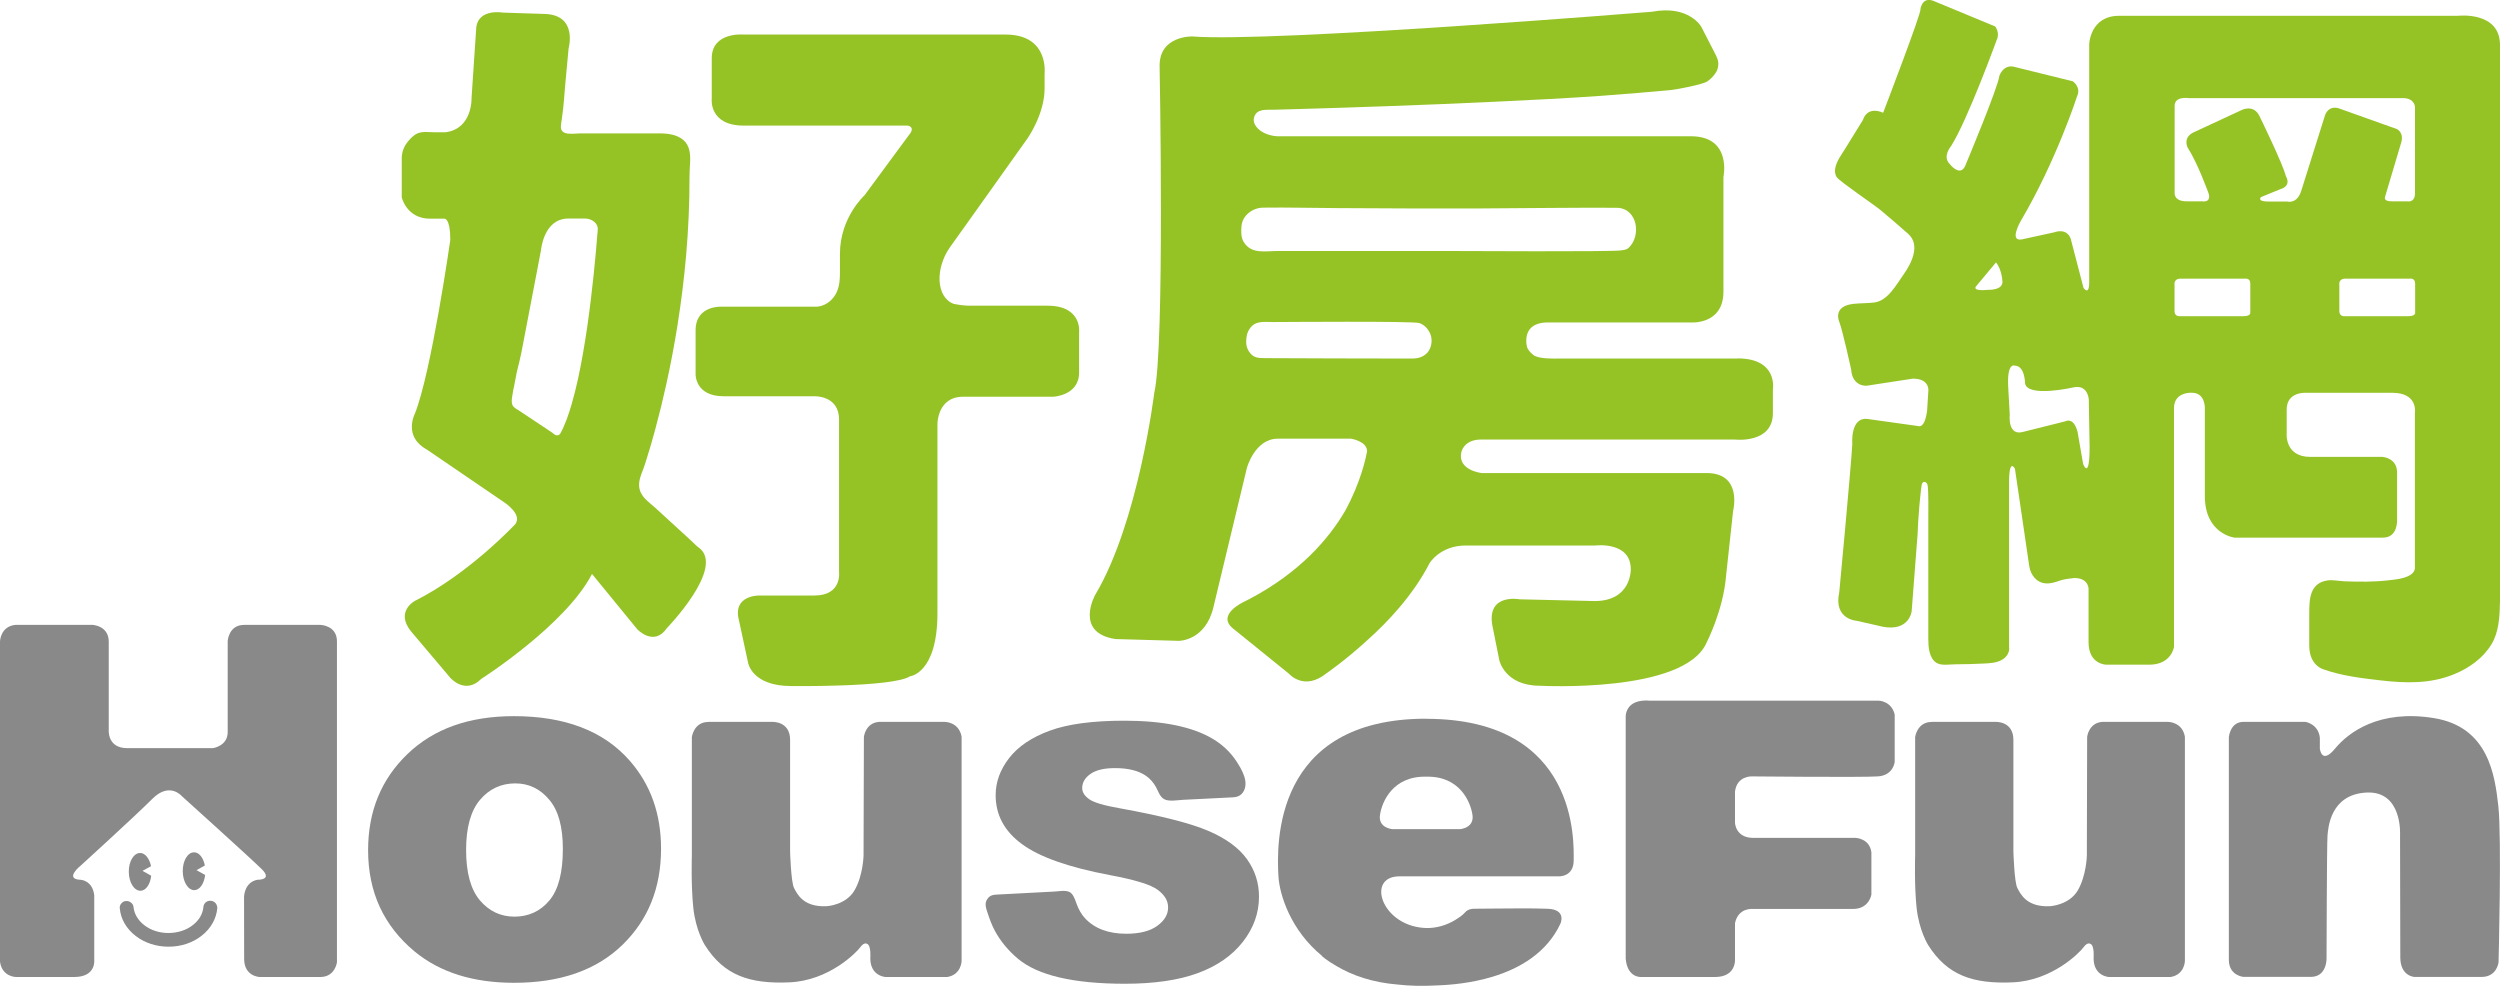
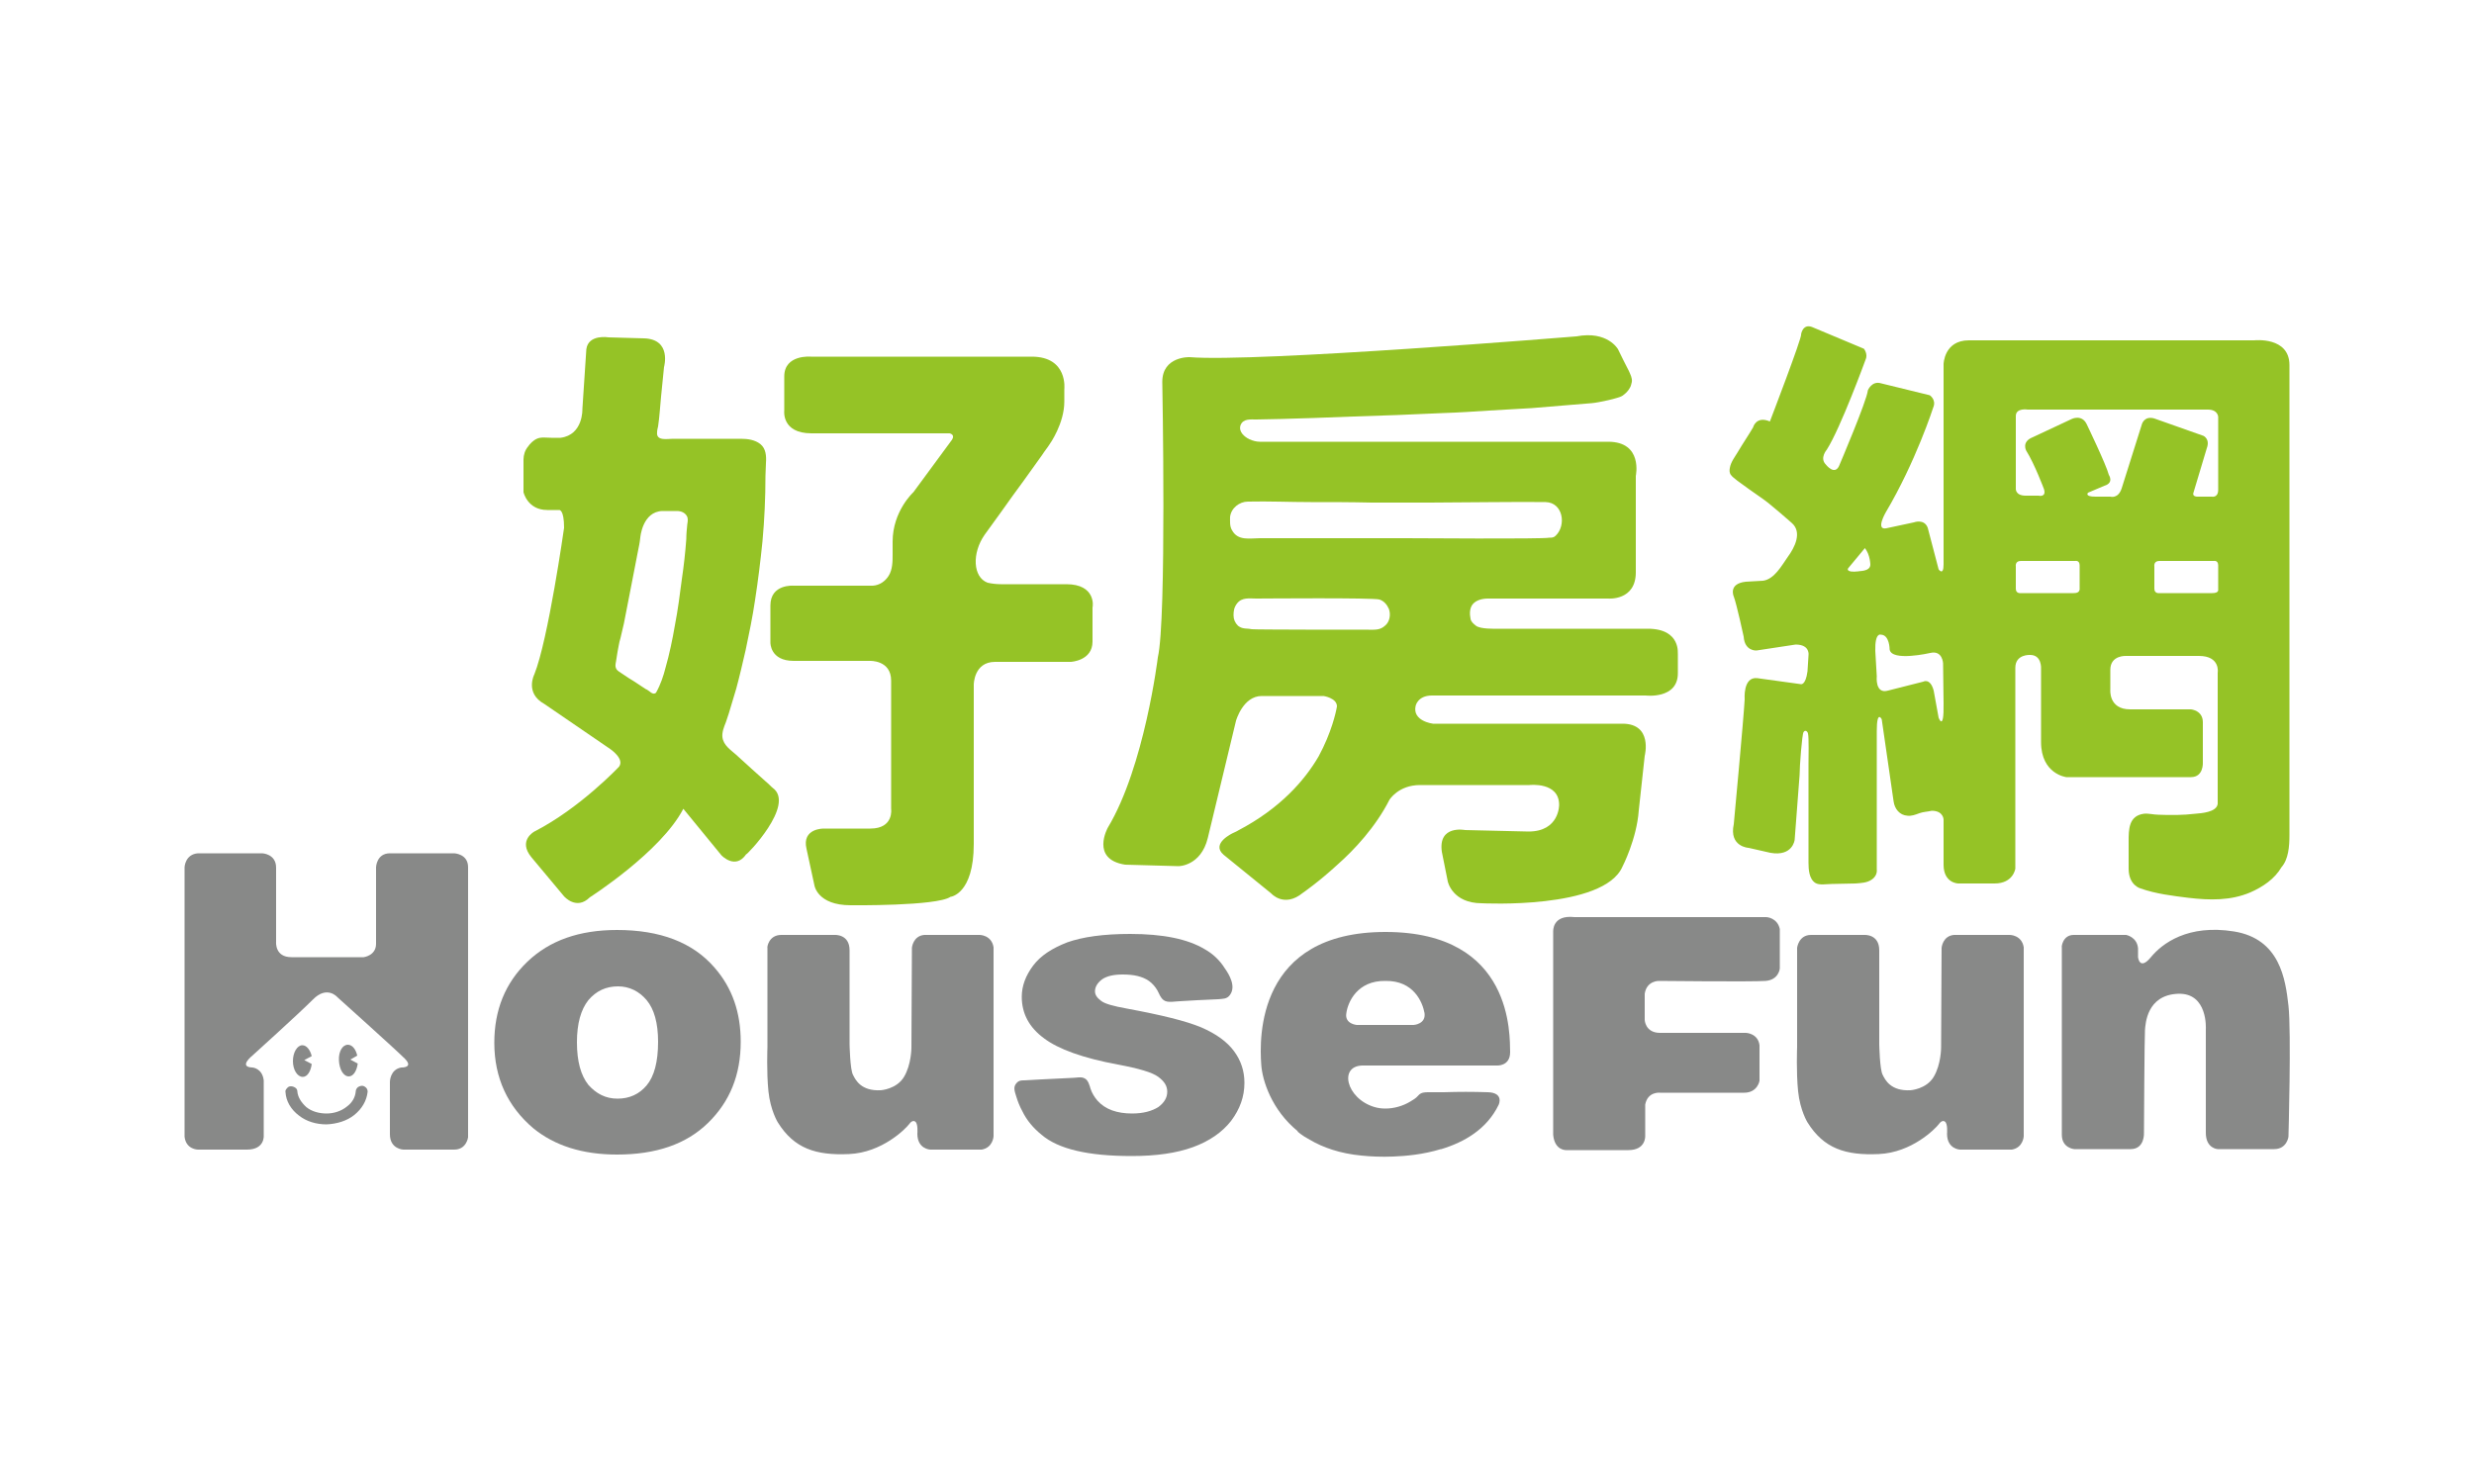
- <svg xmlns="http://www.w3.org/2000/svg" id="_圖層_1" data-name="圖層_1" viewBox="0 0 500 197.17">
-   <defs>
-     <style>
-       .cls-1 {
-         fill: #95c326;
-       }
- 
-       .cls-2 {
-         fill: #888988;
-       }
-     </style>
-   </defs>
+ <svg xmlns="http://www.w3.org/2000/svg" version="1.1" id="_圖層_1" x="0px" y="0px" viewBox="0 0 500 300" style="enable-background:new 0 0 500 300;" xml:space="preserve">
+   <style type="text/css">
+ 	.st0{fill:#95C326;}
+ 	.st1{fill:#888988;}
+ </style>
  <g>
    <g>
-       <path class="cls-1" d="M139.74,109.52c-.51-.38-.97-.89-1.44-1.32-1.12-1.02-2.23-2.04-3.35-3.07-1.29-1.18-2.57-2.35-3.85-3.53-1.33-1.21-3.05-2.25-3.26-4.22-.12-1.23.33-2.36.78-3.48.27-.67.47-1.38.69-2.07.62-1.95,1.19-3.91,1.72-5.89.82-3.02,1.57-6.07,2.24-9.13.86-3.92,1.61-7.86,2.24-11.82.73-4.62,1.31-9.28,1.72-13.95.44-5.15.68-10.33.67-15.51,0-1,.06-2.01.12-3.01.09-1.6-.04-3.41-1.35-4.52-1.28-1.09-3.11-1.32-4.73-1.32h-15.97c-1.29,0-3.96.59-3.79-1.5.04-.48.11-.97.19-1.44.36-2.33.49-4.72.7-7.06.22-2.34.43-4.68.65-7.02,0,0,1.89-6.63-4.73-6.87l-8.41-.27s-4.78-.86-5.32,2.87l-.95,14.2s.24,6.16-5.2,6.86h-2.19c-1.08,0-2.42-.21-3.43.23-.82.36-1.62,1.21-2.14,1.93-.65.88-1,1.95-1,3.05v7.81s.95,4.27,5.68,4.27h2.84s1.19-.24,1.19,4.25c0,0-3.79,26.51-7.1,34.79,0,0-2.36,4.5,2.36,7.1l15.63,10.66s3.55,2.36,2.13,4.26c0,0-9.23,9.93-20.11,15.38,0,0-4.02,2.13-.71,6.16l7.81,9.23s2.95,3.43,6.15.23c0,0,16.91-10.77,22.18-21.01l9.06,11.07s3.32,3.55,5.92-.24c0,0,11.78-12.14,6.39-16.09ZM111.98,86.8s-.5.76-1.51-.25c-.31-.21-.62-.42-.93-.62-1.32-.88-2.64-1.75-3.95-2.63-.6-.4-1.21-.8-1.81-1.2-.5-.33-1.08-.55-1.31-1.15-.19-.5-.12-1.09-.04-1.6.1-.75.25-1.49.41-2.22.23-1.1.39-2.21.66-3.3.29-1.16.59-2.32.81-3.49.58-3.03,1.16-6.05,1.74-9.07.51-2.63,1.01-5.25,1.51-7.88.21-1.12.43-2.24.64-3.36,0,0,.5-6.19,5.31-6.32,1.14,0,2.29,0,3.43,0,.91,0,1.87.38,2.36,1.18.39.63.23,1.26.17,1.95-.09,1.17-.19,2.33-.29,3.5-.29,3.16-.61,6.32-1,9.48-.44,3.65-.95,7.28-1.59,10.9-.6,3.39-1.29,6.78-2.25,10.08-.6,2.06-1.29,4.15-2.35,6.03Z" />
-       <path class="cls-1" d="M209.47,61.14h-15.51c-1.09,0-2.16-.16-3.23-.37-3.5-1.31-3.76-7.07-.71-11.36,3.05-4.29,2.65-3.71,3.97-5.56,1.71-2.41,3.42-4.81,5.14-7.22,1.49-2.08,2.97-4.16,4.45-6.25.63-.89,1.26-1.77,1.9-2.67,0,0,3.44-4.84,3.44-10.03v-2.97s.93-7.8-7.79-7.8h-52.47s-6.31-.56-6.31,4.74v8.08s-.65,5.39,6.41,5.39h32.78s1.38.18.55,1.48l-9.18,12.45s-4.92,4.45-4.92,11.7v2.98c0,1.77.03,3.66-.92,5.22-.81,1.33-2.15,2.28-3.72,2.39h-18.75s-5.48-.47-5.48,4.73v8.82s-.09,4.36,5.58,4.36h18.1s5.01-.26,5.01,4.66v30.45s.66,4.74-4.92,4.74h-11.05s-5.29-.1-4.08,4.82l1.86,8.64s.74,4.65,8.63,4.65c0,0,20.43.27,23.77-1.96,0,0,5.47-.55,5.47-12.63v-37.88s.01-5.39,5.11-5.39h18.01s5.21-.19,5.21-4.84v-8.08s.65-5.29-6.32-5.29Z" />
-       <path class="cls-1" d="M347.5,71.71h-35.86c-.47,0-3.92.14-4.95-.7-.54-.44-1.12-.98-1.29-1.66-.27-1.13-.2-2.51.52-3.46.84-1.11,2.33-1.4,3.64-1.4h28.6s6.53.53,6.53-6.18v-22.94s1.76-8.12-6.53-8.12h-82.77c-.84-.05-1.7-.27-2.47-.62-1.19-.54-2.56-1.81-2.07-3.26.56-1.66,2.34-1.38,3.74-1.42,1.93-.05,3.86-.11,5.79-.16,2.62-.08,5.24-.16,7.86-.24,3.14-.1,6.27-.21,9.4-.32,3.47-.12,6.94-.26,10.41-.4,3.63-.15,7.26-.3,10.89-.48,3.62-.17,7.23-.35,10.84-.54,3.43-.19,6.85-.39,10.27-.63,3.05-.2,12.51-1,14.18-1.18,1.55-.17,6.43-1.15,7.23-1.72.78-.55,1.26-1.06,1.77-1.86.26-.4.38-.93.42-1.39.09-.95-.33-1.73-.75-2.53-.37-.73-2.13-4.15-2.64-5.14,0,0-2.46-4.42-9.88-3.01,0,0-76.05,6.18-91.94,4.94,0,0-6.52-.18-6.52,5.82,0,0,1.06,56.47-1.07,65.47,0,0-3.17,25.93-11.82,40.41,0,0-4.23,7.58,4.06,8.82l12.7.36s5.3,0,6.89-6.71l6.7-27.88s1.59-5.84,6.17-5.84h14.65s3.16.46,3.22,2.48c-.24,1.36-1.27,6.25-4.38,11.93-3.32,5.69-9.1,12.34-19.1,17.63-.17.08-1.13.58-1.21.61,0,0-5.43,2.51-2.22,5.23l11.29,9.13s3.01,3.54,7.52-.11c0,0,3.76-2.57,8.2-6.65,3.97-3.55,9.06-8.88,12.4-15.37,0,0,2.12-3.52,7.23-3.52h25.95s7.06-.88,7.06,4.76c0,0,.17,6.35-7.24,6.35l-15-.35s-6.52-1.24-5.47,5.12l1.41,7.05s1.06,5.12,8.12,5.12c0,0,28.94,1.58,33.35-8.65,0,0,3.36-6.53,3.89-13.41l1.4-12.89s1.95-7.59-5.29-7.59h-44.99s-4.94-.53-4.06-4.24c0,0,.52-2.46,3.89-2.46h50.82s7.59.89,7.59-5.29v-4.76s1.06-6.18-7.06-6.18ZM250.62,71.17c-.12-.08-.23-.17-.34-.28-.67-.66-1.04-1.53-1.04-2.46,0-1.07.14-1.9.77-2.79,1.12-1.57,2.96-1.23,4.62-1.23,1.46,0,28.03-.22,29.24.2,1.04.37,1.8,1.21,2.21,2.22.51,1.28.2,3.09-.9,3.99-1.21,1-2.4.89-3.89.89-3.03,0-26.97-.05-27.72-.08-1.02-.04-2.1.11-2.97-.47ZM289.79,50.2s-31.77,0-34.32,0c-2.44,0-5.24.69-6.75-1.84-.54-.9-.52-2.15-.42-3.17.2-2.15,2.26-3.63,4.28-3.66,4.96-.07,9.92.07,14.88.09,4.83.02,9.66.04,14.5.07,2.26,0,11.53,0,13.9,0,4.93-.02,23.3-.21,27.54-.13,4.08.08,4.94,5.58,2.32,8.01-.45.42-.98.42-1.54.51-1.72.3-31.98.12-34.39.12Z" />
+       <g>
+         <path class="st0" d="M156.2,159.3c-0.4-0.3-0.8-0.8-1.2-1.1c-1-0.9-1.9-1.7-2.9-2.6c-1.1-1-2.2-2-3.3-3c-1.1-1-2.6-1.9-2.8-3.6     c-0.1-1,0.3-2,0.7-3c0.2-0.6,0.4-1.2,0.6-1.8c0.5-1.7,1-3.3,1.5-5c0.7-2.6,1.3-5.2,1.9-7.8c0.7-3.3,1.4-6.7,1.9-10.1     c0.6-3.9,1.1-7.9,1.5-11.9c0.4-4.4,0.6-8.8,0.6-13.2c0-0.9,0.1-1.7,0.1-2.6c0.1-1.4,0-2.9-1.1-3.8c-1.1-0.9-2.6-1.1-4-1.1H136     c-1.1,0-3.4,0.5-3.2-1.3c0-0.4,0.1-0.8,0.2-1.2c0.3-2,0.4-4,0.6-6c0.2-2,0.4-4,0.6-6c0,0,1.6-5.6-4-5.8l-7.2-0.2     c0,0-4.1-0.7-4.5,2.4l-0.8,12.1c0,0,0.2,5.2-4.4,5.8h-1.9c-0.9,0-2.1-0.2-2.9,0.2c-0.7,0.3-1.4,1-1.8,1.6     c-0.6,0.7-0.9,1.7-0.9,2.6v6.6c0,0,0.8,3.6,4.8,3.6h2.4c0,0,1-0.2,1,3.6c0,0-3.2,22.6-6,29.6c0,0-2,3.8,2,6l13.3,9.1     c0,0,3,2,1.8,3.6c0,0-7.9,8.4-17.1,13.1c0,0-3.4,1.8-0.6,5.2l6.6,7.9c0,0,2.5,2.9,5.2,0.2c0,0,14.4-9.2,18.9-17.9l7.7,9.4     c0,0,2.8,3,5-0.2C150.8,173,160.8,162.7,156.2,159.3L156.2,159.3z M132.6,140c0,0-0.4,0.6-1.3-0.2c-0.3-0.2-0.5-0.4-0.8-0.5     c-1.1-0.7-2.2-1.5-3.4-2.2c-0.5-0.3-1-0.7-1.5-1c-0.4-0.3-0.9-0.5-1.1-1c-0.2-0.4-0.1-0.9,0-1.4c0.1-0.6,0.2-1.3,0.3-1.9     c0.2-0.9,0.3-1.9,0.6-2.8c0.2-1,0.5-2,0.7-3c0.5-2.6,1-5.1,1.5-7.7c0.4-2.2,0.9-4.5,1.3-6.7c0.2-1,0.4-1.9,0.5-2.9     c0,0,0.4-5.3,4.5-5.4c1,0,1.9,0,2.9,0c0.8,0,1.6,0.3,2,1c0.3,0.5,0.2,1.1,0.1,1.7c-0.1,1-0.2,2-0.2,3c-0.2,2.7-0.5,5.4-0.9,8.1     c-0.4,3.1-0.8,6.2-1.4,9.3c-0.5,2.9-1.1,5.8-1.9,8.6C134.1,136.6,133.5,138.4,132.6,140L132.6,140z" />
+         <path class="st0" d="M215.5,118.1h-13.2c-0.9,0-1.8-0.1-2.7-0.3c-3-1.1-3.2-6-0.6-9.7c2.6-3.6,2.3-3.2,3.4-4.7     c1.5-2.1,2.9-4.1,4.4-6.1c1.3-1.8,2.5-3.5,3.8-5.3c0.5-0.8,1.1-1.5,1.6-2.3c0,0,2.9-4.1,2.9-8.5v-2.5c0,0,0.8-6.6-6.6-6.6h-44.6     c0,0-5.4-0.5-5.4,4v6.9c0,0-0.6,4.6,5.5,4.6h27.9c0,0,1.2,0.2,0.5,1.3l-7.8,10.6c0,0-4.2,3.8-4.2,10v2.5c0,1.5,0,3.1-0.8,4.4     c-0.7,1.1-1.8,1.9-3.2,2h-16c0,0-4.7-0.4-4.7,4v7.5c0,0-0.1,3.7,4.7,3.7h15.4c0,0,4.3-0.2,4.3,4v25.9c0,0,0.6,4-4.2,4h-9.4     c0,0-4.5-0.1-3.5,4.1l1.6,7.4c0,0,0.6,4,7.3,4c0,0,17.4,0.2,20.2-1.7c0,0,4.7-0.5,4.7-10.7v-32.2c0,0,0-4.6,4.3-4.6h15.3     c0,0,4.4-0.2,4.4-4.1v-6.9C220.9,122.6,221.5,118.1,215.5,118.1L215.5,118.1z" />
+         <path class="st0" d="M333,127.1h-30.5c-0.4,0-3.3,0.1-4.2-0.6c-0.5-0.4-1-0.8-1.1-1.4c-0.2-1-0.2-2.1,0.4-2.9     c0.7-0.9,2-1.2,3.1-1.2H325c0,0,5.6,0.5,5.6-5.3V96.2c0,0,1.5-6.9-5.6-6.9h-70.4c-0.7,0-1.4-0.2-2.1-0.5c-1-0.5-2.2-1.5-1.8-2.8     c0.5-1.4,2-1.2,3.2-1.2c1.6,0,3.3-0.1,4.9-0.1c2.2-0.1,4.5-0.1,6.7-0.2c2.7-0.1,5.3-0.2,8-0.3c3-0.1,5.9-0.2,8.9-0.3     c3.1-0.1,6.2-0.3,9.3-0.4c3.1-0.1,6.2-0.3,9.2-0.5c2.9-0.2,5.8-0.3,8.7-0.5c2.6-0.2,10.6-0.9,12.1-1c1.3-0.1,5.5-1,6.2-1.5     c0.7-0.5,1.1-0.9,1.5-1.6c0.2-0.3,0.3-0.8,0.4-1.2c0.1-0.8-0.3-1.5-0.6-2.2c-0.3-0.6-1.8-3.5-2.2-4.4c0,0-2.1-3.8-8.4-2.6     c0,0-64.7,5.3-78.2,4.2c0,0-5.5-0.2-5.5,5c0,0,0.9,48-0.9,55.7c0,0-2.7,22.1-10.1,34.4c0,0-3.6,6.4,3.5,7.5l10.8,0.3     c0,0,4.5,0,5.9-5.7l5.7-23.7c0,0,1.4-5,5.2-5h12.5c0,0,2.7,0.4,2.7,2.1c-0.2,1.2-1.1,5.3-3.7,10.1c-2.8,4.8-7.7,10.5-16.3,15     c-0.1,0.1-1,0.5-1,0.5c0,0-4.6,2.1-1.9,4.4l9.6,7.8c0,0,2.6,3,6.4-0.1c0,0,3.2-2.2,7-5.7c3.4-3,7.7-7.6,10.5-13.1     c0,0,1.8-3,6.2-3h22.1c0,0,6-0.7,6,4c0,0,0.1,5.4-6.2,5.4l-12.8-0.3c0,0-5.5-1.1-4.7,4.4l1.2,6c0,0,0.9,4.4,6.9,4.4     c0,0,24.6,1.3,28.4-7.4c0,0,2.9-5.6,3.3-11.4l1.2-11c0,0,1.7-6.5-4.5-6.5h-38.3c0,0-4.2-0.5-3.5-3.6c0,0,0.4-2.1,3.3-2.1h43.2     c0,0,6.5,0.8,6.5-4.5v-4C339,132.4,339.9,127.1,333,127.1L333,127.1z M250.5,126.7c-0.1-0.1-0.2-0.1-0.3-0.2     c-0.6-0.6-0.9-1.3-0.9-2.1c0-0.9,0.1-1.6,0.7-2.4c1-1.3,2.5-1,3.9-1c1.2,0,23.8-0.2,24.9,0.2c0.9,0.3,1.5,1,1.9,1.9     c0.4,1.1,0.2,2.6-0.8,3.4c-1,0.9-2,0.8-3.3,0.8c-2.6,0-22.9,0-23.6-0.1C252.2,127,251.3,127.2,250.5,126.7L250.5,126.7z      M283.9,108.8c0,0-27,0-29.2,0c-2.1,0-4.5,0.6-5.7-1.6c-0.5-0.8-0.4-1.8-0.4-2.7c0.2-1.8,1.9-3.1,3.6-3.1     c4.2-0.1,8.4,0.1,12.7,0.1c4.1,0,8.2,0,12.3,0.1c1.9,0,9.8,0,11.8,0c4.2,0,19.8-0.2,23.4-0.1c3.5,0.1,4.2,4.7,2,6.8     c-0.4,0.4-0.8,0.4-1.3,0.4C311.6,109,285.9,108.8,283.9,108.8L283.9,108.8z" />
+       </g>
+       <path class="st0" d="M462.7,168.8c0-0.4,0-0.8,0-1.2V73.8c0-5.8-7.1-5-7.1-5h-57.7c-5,0-5.1,4.8-5.1,4.8v40.5c0,2.4-1,1-1,1    l-2.2-8.4c-0.7-1.9-2.8-1.1-2.8-1.1l-5.6,1.2c-2.2,0.4-0.1-3.2-0.1-3.2c6.1-10.3,9.6-21.2,9.6-21.2c0.7-1.6-0.7-2.5-0.7-2.5    l-9.8-2.4c-1.9-0.6-2.7,1.4-2.7,1.4c-0.2,2.1-5.7,15-5.7,15c-0.9,2.5-2.8,0-2.8,0c-1.3-1.3,0.2-3,0.2-3c2.8-4.4,7.8-18.1,7.8-18.1    c0.6-1.2-0.3-2.3-0.3-2.3l-10.5-4.4c-1.9-0.7-2.2,1.5-2.2,1.5c0.3,0.4-6.3,17.6-6.3,17.6c-2.8-1.2-3.4,1.2-3.4,1.2    c-1,1.7-2.1,3.3-3.1,5c-0.6,1-1.4,2-1.6,3.2c-0.1,0.5-0.1,1.1,0.3,1.5c0.5,0.8,6.3,4.6,7.5,5.6c1.6,1.3,3.1,2.6,4.7,4    c2.2,1.9,0.6,5-0.8,6.9c-1.2,1.7-2.7,4.5-5,4.8c-1.2,0.1-2.4,0.1-3.5,0.2c-3.6,0.4-2.4,3-2.4,3c0.6,1.6,2,8.1,2,8.1    c0.2,3,2.6,2.8,2.6,2.8l7.9-1.2c3,0,2.6,2.2,2.6,2.2l-0.2,3.2c-0.4,3-1.4,2.6-1.4,2.6l-8.7-1.2c-3-0.4-2.6,4.3-2.6,4.3    c-0.2,3.8-2.2,25.2-2.2,25.2c-1,4.6,3,4.8,3,4.8l4.4,1c4.5,0.8,4.9-2.6,4.9-2.6l1-13.1c0-1.8,0.5-8.3,0.8-8.7    c0.3-0.5,0.8-0.2,0.9,0.3c0.2,0.8,0.1,5,0.1,6.2v19.9c0,1.3,0.1,3.3,1.4,4.1c0.8,0.5,2.3,0.2,3.3,0.2c1.6,0,3.2-0.1,4.8-0.1    c1.1-0.1,2.3-0.1,3.3-0.8c0.7-0.5,1.1-1.2,1-2.1v-27.9c0-4.4,1-2.4,1-2.4l2.4,16.6c0.2,1.5,1.2,2.8,2.8,2.9    c0.8,0.1,1.6-0.2,2.4-0.5c0.8-0.3,1.7-0.3,2.5-0.5c2.4,0,2.4,1.8,2.4,1.8v9.1c0,3.8,3,3.8,3,3.8h7.3c3.8,0,4.2-3,4.2-3v-40.6    c0-2.8,3-2.6,3-2.6c2.4,0,2.2,2.8,2.2,2.8v14.8c0,6.5,5.1,7.1,5.1,7.1h25.2c2.6,0,2.4-3,2.4-3v-8.1c0-2.4-2.4-2.6-2.4-2.6h-12.3    c-4.4,0-4-4-4-4v-4c0-3,3.2-2.8,3.2-2.8h14.7c4.4,0,3.8,3.4,3.8,3.4v26.5c-0.2,1.7-3.3,1.9-4.5,2c-2.5,0.3-5,0.3-7.5,0.2    c-0.9,0-2-0.3-2.9-0.2c-3.1,0.4-3.1,3.2-3.1,5.6v5.5c0,3.4,2.4,4,2.4,4c3.1,1.1,6.5,1.5,9.7,1.9c4.3,0.5,8.5,0.6,12.5-1.1    c2.5-1.1,4.9-2.7,6.3-5.1C462.5,173.7,462.7,171.1,462.7,168.8L462.7,168.8z M375.6,115.5c-2.7,0.3-2.1-0.6-2.1-0.6l3.4-4.1    c1.1,1.4,1.1,3.4,1.1,3.4C377.9,115.6,375.6,115.4,375.6,115.5L375.6,115.5z M391.8,145.1l-1-5.5c-0.7-2.6-2.1-1.8-2.1-1.8    l-7.1,1.8c-2.7,0.8-2.3-2.9-2.3-2.9l-0.3-5.1c-0.1-3.8,1.1-3.3,1.1-3.3c1.8,0,1.8,3,1.8,3c0.4,2.5,8.2,0.7,8.2,0.7    c2.5-0.6,2.6,2.1,2.6,2.1l0.1,8.1C392.9,148,391.8,145.1,391.8,145.1L391.8,145.1z M419.1,119.9h-10.8c0,0-0.9,0.1-0.9-0.9v-4.5    c0,0-0.2-1.1,1-1.1h11c0,0,0.9-0.2,0.9,0.9v4.9C420.2,119.3,420.3,119.9,419.1,119.9L419.1,119.9z M432.9,85.7l-4.1,13    c-0.7,2.2-2.3,1.7-2.3,1.7h-3c-2.3,0-1.5-0.8-1.5-0.8l3.3-1.4c2-0.6,0.9-2.2,0.9-2.2c-0.5-2-4.5-10.3-4.5-10.3c-1-2-3-1-3-1    l-7.9,3.7c-2.3,0.9-1.3,2.7-1.3,2.7c1.7,2.7,3.6,7.8,3.6,7.8c0.5,1.7-1.1,1.3-1.1,1.3h-2.6c-2.2,0-2-1.5-2-1.5V84.1    c0-1.7,2.4-1.3,2.4-1.3h36.4c2.1,0,2.1,1.5,2.1,1.5V99c0,1.7-1.3,1.4-1.3,1.4h-2.6c-1.5,0.1-1.1-0.8-1.1-0.8l2.7-9    c0.7-1.9-0.7-2.5-0.7-2.5l-9.9-3.5C433.4,84,432.9,85.7,432.9,85.7L432.9,85.7z M447.1,119.9h-10.8c0,0-0.9,0.1-0.9-0.9v-4.5    c0,0-0.2-1.1,1-1.1h11c0,0,0.9-0.2,0.9,0.9v4.9C448.3,119.3,448.4,119.9,447.1,119.9L447.1,119.9z" />
    </g>
-     <path class="cls-1" d="M500,120.64c0-.47,0-.94,0-1.4V9.01c0-6.84-8.4-5.85-8.4-5.85h-67.77c-5.84,0-5.99,5.7-5.99,5.7v47.57c0,2.86-1.14,1.14-1.14,1.14l-2.56-9.83c-.85-2.28-3.28-1.28-3.28-1.28l-6.54,1.43c-2.58.42-.16-3.71-.16-3.71,7.13-12.11,11.26-24.93,11.26-24.93.85-1.85-.86-2.99-.86-2.99l-11.54-2.85c-2.28-.71-3.13,1.7-3.13,1.7-.29,2.43-6.69,17.67-6.69,17.67-1,2.99-3.27,0-3.27,0-1.5-1.49.28-3.56.28-3.56,3.28-5.13,9.13-21.23,9.13-21.23.7-1.42-.3-2.7-.3-2.7l-12.39-5.13c-2.29-.86-2.57,1.71-2.57,1.71.31.46-7.45,20.68-7.45,20.68-3.32-1.43-4.03,1.42-4.03,1.42-1.21,1.95-2.41,3.91-3.62,5.86-.75,1.21-1.66,2.38-1.93,3.8-.12.63-.06,1.29.31,1.81.63.9,7.4,5.45,8.8,6.62,1.84,1.54,3.67,3.11,5.47,4.71,2.53,2.24.66,5.91-.9,8.1-1.43,2.01-3.16,5.3-5.88,5.63-1.38.17-2.78.12-4.16.27-4.27.48-2.84,3.57-2.84,3.57.71,1.9,2.37,9.49,2.37,9.49.24,3.57,3.09,3.32,3.09,3.32l9.26-1.42c3.56,0,3.09,2.61,3.09,2.61l-.24,3.8c-.47,3.57-1.66,3.09-1.66,3.09l-10.21-1.43c-3.56-.47-3.09,5-3.09,5-.24,4.51-2.61,29.67-2.61,29.67-1.2,5.46,3.55,5.7,3.55,5.7l5.22,1.19c5.24.95,5.71-3.09,5.71-3.09l1.19-15.44c.03-2.14.62-9.72.92-10.17.37-.56.93-.2,1.07.34.23.9.15,5.87.15,7.33v23.39c0,1.58.12,3.89,1.64,4.85.99.62,2.68.29,3.82.29,1.88,0,3.74-.06,5.61-.15,1.32-.06,2.76-.13,3.89-.89.8-.54,1.35-1.45,1.19-2.44v-32.77c0-5.23,1.18-2.85,1.18-2.85,0,0,2.86,19.46,2.86,19.46.26,1.72,1.41,3.3,3.25,3.45.97.08,1.91-.2,2.81-.53.94-.33,1.95-.41,2.95-.54,2.85,0,2.85,2.13,2.85,2.13v10.69c0,4.52,3.57,4.52,3.57,4.52h8.54c4.51,0,4.98-3.57,4.98-3.57v-47.74c0-3.32,3.57-3.08,3.57-3.08,2.84,0,2.6,3.33,2.6,3.33v17.34c0,7.6,5.94,8.31,5.94,8.31h29.65c3.09,0,2.85-3.56,2.85-3.56v-9.5c0-2.85-2.85-3.09-2.85-3.09h-14.47c-5.22,0-4.75-4.74-4.75-4.74v-4.75c0-3.57,3.79-3.33,3.79-3.33h17.33c5.23,0,4.52,4.03,4.52,4.03v31.11c-.25,1.94-3.89,2.21-5.29,2.36-2.92.34-5.88.31-8.8.2-1.04-.04-2.32-.32-3.35-.18-3.59.52-3.69,3.72-3.69,6.61v6.43c0,4.03,2.85,4.75,2.85,4.75,3.64,1.3,7.62,1.77,11.44,2.21,5.04.58,9.96.72,14.74-1.26,2.99-1.24,5.74-3.18,7.43-5.99,1.44-2.38,1.64-5.45,1.67-8.26ZM397.59,57.97c-3.23.32-2.42-.65-2.42-.65l4.03-4.84c1.29,1.61,1.29,4.03,1.29,4.03-.16,1.61-2.9,1.45-2.9,1.45ZM416.63,92.81l-1.12-6.45c-.81-3.07-2.43-2.1-2.43-2.1l-8.39,2.1c-3.23.96-2.74-3.39-2.74-3.39l-.33-5.97c-.16-4.52,1.29-3.88,1.29-3.88,2.1,0,2.1,3.55,2.1,3.55.49,2.91,9.68.81,9.68.81,2.91-.65,3.07,2.42,3.07,2.42l.16,9.52c0,6.78-1.29,3.39-1.29,3.39ZM448.75,63.24h-12.75s-1.09.13-1.09-1v-5.26s-.25-1.25,1.21-1.25h12.91s1.03-.18,1.03,1v5.77s.15.73-1.31.73ZM465.01,23.04l-4.81,15.28c-.88,2.54-2.75,1.99-2.75,1.99h-3.55c-2.65.05-1.71-.89-1.71-.89l3.92-1.6c2.32-.72,1.06-2.6,1.06-2.6-.57-2.39-5.31-12.08-5.31-12.08-1.17-2.32-3.49-1.15-3.49-1.15l-9.3,4.32c-2.7,1.05-1.54,3.21-1.54,3.21,2.04,3.15,4.2,9.19,4.2,9.19.55,1.94-1.33,1.55-1.33,1.55h-3.1c-2.6,0-2.37-1.71-2.37-1.71v-17.39c0-1.99,2.81-1.54,2.81-1.54h42.82c2.44,0,2.44,1.82,2.44,1.82v17.16c0,2.05-1.55,1.66-1.55,1.66h-3.1c-1.77.06-1.33-.93-1.33-.93l3.15-10.58c.77-2.21-.77-2.93-.77-2.93l-11.63-4.15c-2.16-.66-2.77,1.39-2.77,1.39ZM481.71,63.24h-12.74s-1.1.13-1.1-1v-5.26s-.25-1.25,1.22-1.25h12.9s1.04-.18,1.04,1v5.77s.16.73-1.31.73Z" />
-   </g>
-   <g>
-     <path class="cls-2" d="M18.45,124.97s3.3.11,3.3,3.38v17.58s-.36,3.7,3.7,3.7h17.12s2.97-.39,2.97-3.22v-18.19s.17-3.24,3.27-3.24h15.32s3.26.11,3.26,3.28v64.2s-.36,2.94-3.33,2.94h-12.11s-3.12-.08-3.12-3.62-.02-12.42-.02-12.42c0,0,.04-2.94,2.7-3.41,0,0,3.1.1.84-2.12-2.26-2.23-15.99-14.61-15.99-14.61,0,0-2.43-2.91-5.87.53-3.44,3.44-14.36,13.38-14.36,13.38,0,0-3.4,2.71,0,2.83,0,0,2.37.09,2.72,3.1v12.99s.38,3.35-4.01,3.35H3.2s-2.77,0-3.2-3.05v-64.07s.07-3.04,3.14-3.31h15.32Z" />
-     <path class="cls-2" d="M141.69,144.38h12.75s3.58-.21,3.58,3.6v22.3s.17,6.14.79,7.32c.62,1.18,1.83,3.87,6.54,3.64,0,0,3.81-.2,5.54-3.15,1.73-2.95,1.82-6.96,1.82-6.96l.07-23.75s.29-2.78,2.99-3h13.22s2.81,0,3.33,2.97v44.87s-.06,2.72-2.86,3.18h-12.35s-3.03-.15-3.05-3.72c0,0,.21-2.6-.63-2.9,0,0-.57-.45-1.36.65-.8,1.1-6.29,6.7-14.19,7.04-7.9.34-13.08-1.35-16.93-7.49,0,0-1.81-2.87-2.29-7.42-.48-4.55-.29-10.46-.29-10.46v-23.68s.37-3.03,3.31-3.03Z" />
-     <path class="cls-2" d="M386.36,144.38h12.75s3.57-.21,3.57,3.6v22.3s.17,6.14.79,7.32c.63,1.18,1.83,3.87,6.54,3.64,0,0,3.8-.2,5.54-3.15,1.73-2.95,1.82-6.96,1.82-6.96l.06-23.75s.29-2.78,2.99-3h13.23s2.82,0,3.33,2.97v44.87s-.06,2.72-2.86,3.18h-12.35s-3.03-.15-3.05-3.72c0,0,.21-2.6-.63-2.9,0,0-.57-.45-1.36.65-.8,1.1-6.3,6.7-14.19,7.04-7.89.34-13.07-1.35-16.93-7.49,0,0-1.8-2.87-2.29-7.42-.48-4.55-.29-10.46-.29-10.46v-23.68s.37-3.03,3.31-3.03Z" />
-     <path class="cls-2" d="M330.16,140.14h45.63s2.54.08,3.15,2.78v9.46s-.24,2.69-3.36,2.9c-3.12.22-25.22,0-25.22,0,0,0-2.96-.15-3.36,3.03v6.24s.08,3.03,3.68,3.03h20.46s2.79.09,3.14,2.89v8.46s-.45,2.86-3.67,2.86h-20.04s-2.91-.33-3.57,2.85v7.35s.19,3.41-3.99,3.41h-14.7s-2.84.29-3.17-3.68v-48.22s-.32-3.85,5.01-3.36Z" />
-     <path class="cls-2" d="M448.71,144.38h12.42s2.56.43,2.84,3.18v2.17s.34,3.28,3.03,0c2.7-3.27,8.84-7.89,19.78-6.11,10.94,1.77,12.2,11.45,12.89,17.64.69,6.18.04,31.2.04,31.2,0,0-.3,2.93-3.42,2.93h-13.37s-2.8-.08-2.86-3.83l-.05-24.59s.53-8.83-6.72-8.46c-7.24.37-7.66,7.07-7.79,8.64-.13,1.56-.19,24.35-.19,24.35,0,0,.21,3.88-3.18,3.88h-13.43s-2.93-.24-2.93-3.41v-44.52s.23-3.08,2.93-3.08Z" />
-     <path class="cls-2" d="M73.62,170.03c0-7.78,2.63-14.19,7.88-19.23,5.24-5.05,12.34-7.57,21.28-7.57,10.21,0,17.94,2.96,23.15,8.89,4.19,4.78,6.28,10.64,6.28,17.63,0,7.85-2.59,14.27-7.79,19.29-5.2,5.01-12.4,7.52-21.59,7.52-8.2,0-14.83-2.08-19.89-6.25-6.22-5.16-9.32-11.91-9.32-20.27ZM93.22,169.98c0,4.55.92,7.91,2.76,10.09,1.84,2.17,4.16,3.26,6.93,3.26s5.15-1.07,6.95-3.22c1.82-2.15,2.71-5.58,2.71-10.32,0-4.41-.89-7.72-2.74-9.87-1.81-2.16-4.08-3.24-6.76-3.24-2.86,0-5.21,1.1-7.07,3.29-1.85,2.19-2.78,5.54-2.78,10.02Z" />
    <g>
-       <path class="cls-2" d="M40.31,187.16c-1.79,1.41-4.1,2.17-6.57,2.18-2.45,0-4.79-.74-6.59-2.14-1.86-1.42-3-3.38-3.19-5.51-.07-.37.06-.71.3-.99.23-.3.57-.48.92-.49.38-.04.73.08,1.02.31.3.22.48.54.51.93.14,1.34.9,2.62,2.15,3.59,1.32,1.02,3.04,1.57,4.86,1.56,1.81-.01,3.56-.56,4.85-1.59,1.25-.96,1.99-2.24,2.11-3.62.02-.34.2-.69.46-.92.3-.24.65-.36,1.02-.31.38.02.72.2.96.48.23.28.34.62.34.99-.19,2.12-1.3,4.1-3.16,5.54Z" />
-       <path class="cls-2" d="M28.03,170.59c1.01.01,1.86,1.12,2.18,2.64l-1.71.94,1.74.98c-.19,1.72-1.07,3.01-2.15,3-1.29,0-2.31-1.69-2.33-3.77-.03-2.08.98-3.78,2.26-3.78Z" />
-       <path class="cls-2" d="M38.79,170.46c1.05-.01,1.88,1.11,2.18,2.64l-1.67.93,1.73.97c-.21,1.71-1.06,3.01-2.17,3.03-1.28,0-2.29-1.7-2.31-3.78-.02-2.08.99-3.79,2.24-3.78Z" />
+       <path class="st1" d="M53,172.5c0,0,2.8,0.1,2.8,2.9v15c0,0-0.3,3.1,3.1,3.1h14.6c0,0,2.5-0.3,2.5-2.7v-15.5c0,0,0.1-2.8,2.8-2.8    h13c0,0,2.8,0.1,2.8,2.8v54.6c0,0-0.3,2.5-2.8,2.5H81.5c0,0-2.7-0.1-2.7-3.1s0-10.6,0-10.6s0-2.5,2.3-2.9c0,0,2.6,0.1,0.7-1.8    c-1.9-1.9-13.6-12.4-13.6-12.4s-2.1-2.5-5,0.5C60.3,205,51,213.4,51,213.4s-2.9,2.3,0,2.4c0,0,2,0.1,2.3,2.6v11.1    c0,0,0.3,2.9-3.4,2.9H40c0,0-2.4,0-2.7-2.6v-54.5c0,0,0.1-2.6,2.7-2.8L53,172.5L53,172.5z" />
+       <path class="st1" d="M157.9,189h10.8c0,0,3-0.2,3,3.1v19c0,0,0.1,5.2,0.7,6.2c0.5,1,1.6,3.3,5.6,3.1c0,0,3.2-0.2,4.7-2.7    c1.5-2.5,1.5-5.9,1.5-5.9l0.1-20.2c0,0,0.2-2.4,2.5-2.6h11.2c0,0,2.4,0,2.8,2.5v38.2c0,0-0.1,2.3-2.4,2.7H188c0,0-2.6-0.1-2.6-3.2    c0,0,0.2-2.2-0.5-2.5c0,0-0.5-0.4-1.2,0.6c-0.7,0.9-5.4,5.7-12.1,6c-6.7,0.3-11.1-1.1-14.4-6.4c0,0-1.5-2.4-1.9-6.3    c-0.4-3.9-0.2-8.9-0.2-8.9v-20.1C155,191.6,155.3,189,157.9,189L157.9,189z" />
+       <path class="st1" d="M366,189h10.8c0,0,3-0.2,3,3.1v19c0,0,0.1,5.2,0.7,6.2c0.5,1,1.6,3.3,5.6,3.1c0,0,3.2-0.2,4.7-2.7    c1.5-2.5,1.5-5.9,1.5-5.9l0.1-20.2c0,0,0.2-2.4,2.5-2.6h11.3c0,0,2.4,0,2.8,2.5v38.2c0,0-0.1,2.3-2.4,2.7h-10.5    c0,0-2.6-0.1-2.6-3.2c0,0,0.2-2.2-0.5-2.5c0,0-0.5-0.4-1.2,0.6c-0.7,0.9-5.4,5.7-12.1,6c-6.7,0.3-11.1-1.1-14.4-6.4    c0,0-1.5-2.4-1.9-6.3c-0.4-3.9-0.2-8.9-0.2-8.9v-20.1C363.2,191.6,363.5,189,366,189L366,189z" />
+       <path class="st1" d="M318.2,185.4H357c0,0,2.2,0.1,2.7,2.4v8c0,0-0.2,2.3-2.9,2.5c-2.7,0.2-21.5,0-21.5,0s-2.5-0.1-2.9,2.6v5.3    c0,0,0.1,2.6,3.1,2.6h17.4c0,0,2.4,0.1,2.7,2.5v7.2c0,0-0.4,2.4-3.1,2.4h-17c0,0-2.5-0.3-3,2.4v6.3c0,0,0.2,2.9-3.4,2.9h-12.5    c0,0-2.4,0.2-2.7-3.1v-41C313.9,188.2,313.7,184.9,318.2,185.4L318.2,185.4z" />
+       <path class="st1" d="M419.1,189h10.6c0,0,2.2,0.4,2.4,2.7v1.8c0,0,0.3,2.8,2.6,0c2.3-2.8,7.5-6.7,16.8-5.2c9.3,1.5,10.4,9.7,11,15    c0.6,5.3,0,26.5,0,26.5s-0.3,2.5-2.9,2.5h-11.4c0,0-2.4-0.1-2.4-3.3l0-20.9c0,0,0.5-7.5-5.7-7.2c-6.2,0.3-6.5,6-6.6,7.4    c-0.1,1.3-0.2,20.7-0.2,20.7s0.2,3.3-2.7,3.3h-11.4c0,0-2.5-0.2-2.5-2.9v-37.9C416.6,191.6,416.8,189,419.1,189L419.1,189z" />
+       <path class="st1" d="M99.9,210.8c0-6.6,2.2-12.1,6.7-16.4c4.5-4.3,10.5-6.4,18.1-6.4c8.7,0,15.3,2.5,19.7,7.6    c3.6,4.1,5.3,9.1,5.3,15c0,6.7-2.2,12.1-6.6,16.4c-4.4,4.3-10.5,6.4-18.4,6.4c-7,0-12.6-1.8-16.9-5.3    C102.6,223.7,99.9,217.9,99.9,210.8L99.9,210.8z M116.6,210.7c0,3.9,0.8,6.7,2.3,8.6c1.6,1.8,3.5,2.8,5.9,2.8    c2.4,0,4.4-0.9,5.9-2.7c1.5-1.8,2.3-4.7,2.3-8.8c0-3.8-0.8-6.6-2.3-8.4c-1.5-1.8-3.5-2.8-5.8-2.8c-2.4,0-4.4,0.9-6,2.8    C117.4,204.1,116.6,206.9,116.6,210.7L116.6,210.7z" />
+       <g>
+         <path class="st1" d="M71.6,225.4c-1.5,1.2-3.5,1.8-5.6,1.9c-2.1,0-4.1-0.6-5.6-1.8c-1.6-1.2-2.6-2.9-2.7-4.7     c-0.1-0.3,0.1-0.6,0.3-0.8c0.2-0.3,0.5-0.4,0.8-0.4c0.3,0,0.6,0.1,0.9,0.3c0.3,0.2,0.4,0.5,0.4,0.8c0.1,1.1,0.8,2.2,1.8,3.1     c1.1,0.9,2.6,1.3,4.1,1.3c1.5,0,3-0.5,4.1-1.4c1.1-0.8,1.7-1.9,1.8-3.1c0-0.3,0.2-0.6,0.4-0.8c0.3-0.2,0.6-0.3,0.9-0.3     c0.3,0,0.6,0.2,0.8,0.4c0.2,0.2,0.3,0.5,0.3,0.8C74.1,222.5,73.2,224.1,71.6,225.4L71.6,225.4z" />
+         <path class="st1" d="M61.1,211.3c0.9,0,1.6,1,1.9,2.2l-1.5,0.8l1.5,0.8c-0.2,1.5-0.9,2.6-1.8,2.6c-1.1,0-2-1.4-2-3.2     C59.2,212.7,60.1,211.3,61.1,211.3L61.1,211.3z" />
+         <path class="st1" d="M70.3,211.2c0.9,0,1.6,0.9,1.9,2.2l-1.4,0.8l1.5,0.8c-0.2,1.5-0.9,2.6-1.8,2.6c-1.1,0-1.9-1.4-2-3.2     C68.4,212.6,69.2,211.2,70.3,211.2L70.3,211.2z" />
+       </g>
+       <path class="st1" d="M280,188.4c-26,0-25.5,21.4-25.1,26.8c0.2,3.2,2.1,9.2,7.4,13.5h-0.1c0,0,0.8,0.8,2.5,1.7    c2.7,1.6,6.2,2.8,10.4,3.2c1.9,0.2,4.1,0.3,6.5,0.2c2.5-0.1,6-0.4,9.6-1.5c0,0,0,0,0.1,0h0c4.6-1.4,9.2-4,11.6-9    c0,0,1.1-2.4-2.2-2.5c-3-0.1-5.9-0.1-8.9,0c-1,0-2,0-3,0c-0.9,0-1.6,0-2.2,0.7c-0.4,0.5-1.1,0.9-1.6,1.2c-1.5,0.9-3.3,1.4-5,1.4    c-0.8,0-1.5-0.1-2.2-0.3c-5.8-1.7-7.4-8.6-2.1-8.4h26.8c0,0,2.7,0.2,2.7-2.7C305.1,209.5,306,188.4,280,188.4L280,188.4z     M285.7,207.2h-11.5c0,0-2.5-0.2-2.1-2.4c0.3-2.2,2.2-6.6,7.9-6.5c5.7-0.1,7.5,4.3,7.9,6.5C288.2,207,285.8,207.2,285.7,207.2    L285.7,207.2z" />
+       <path class="st1" d="M205.4,219C205.4,219,205.4,218.9,205.4,219c0.5-0.6,1-0.6,1.6-0.6c1.2-0.1,2.4-0.1,3.6-0.2    c2.1-0.1,4.1-0.2,6.1-0.3c0.8,0,1.8-0.3,2.5,0.1c0.7,0.3,1,1.4,1.2,2.1c0.3,0.9,0.8,1.7,1.4,2.4c1.6,1.8,4,2.6,7,2.6    c2.3,0,4-0.5,5.3-1.3c1.2-0.9,1.8-1.9,1.8-3.1s-0.6-2.1-1.8-3s-3.9-1.7-8.2-2.5c-7-1.3-12-3.1-14.9-5.3c-3-2.2-4.5-5-4.5-8.4    c0-2.2,0.8-4.3,2.3-6.3c1.5-2,3.8-3.5,6.9-4.7c3.1-1.1,7.3-1.7,12.7-1.7c6.6,0,11.6,1,15.1,3.1c1.6,0.9,3,2.2,4,3.8    c1,1.4,2.3,3.7,1.1,5.4c-0.6,0.9-1.5,0.8-2.4,0.9c-1.4,0.1-2.8,0.1-4.3,0.2c-1.1,0.1-2.3,0.1-3.4,0.2c-0.9,0-2.5,0.4-3.3-0.2    c-0.7-0.5-0.9-1.3-1.3-2c-0.4-0.7-1-1.4-1.7-1.9c-1.3-0.9-3-1.3-5.3-1.3c-1.8,0-3.2,0.3-4.2,1c-0.9,0.7-1.4,1.5-1.4,2.4    c0,0.7,0.4,1.3,1.2,1.9c0.7,0.6,2.5,1.1,5.3,1.6c7,1.3,11.9,2.5,15,3.8c3,1.3,5.2,2.9,6.6,4.8c1.4,1.9,2.1,4,2.1,6.4    c0,2.8-0.9,5.3-2.7,7.7c-1.8,2.3-4.4,4.1-7.7,5.3c-3.3,1.2-7.4,1.8-12.4,1.8c-8.8,0-14.8-1.4-18.2-4.3c-1.6-1.3-3-2.9-3.9-4.8    c-0.5-0.9-0.9-1.9-1.2-2.9C205.1,220.7,204.7,219.8,205.4,219L205.4,219z" />
    </g>
-     <path class="cls-2" d="M285.23,143.74c-30.61,0-29.92,25.19-29.54,31.52.22,3.76,2.49,10.83,8.7,15.9h-.06s.97.92,2.95,2.04c3.22,1.91,7.24,3.3,12.26,3.71,2.28.26,4.85.34,7.69.18,2.91-.09,7.06-.47,11.23-1.73.02,0,.03,0,.06-.01h-.02c5.42-1.64,10.85-4.76,13.59-10.63,0,0,1.3-2.83-2.57-2.97-3.48-.12-6.96-.06-10.44-.04-1.17,0-2.34.01-3.51.03-1.02,0-1.89-.04-2.6.78-.51.59-1.24,1.05-1.9,1.46-1.77,1.08-3.83,1.69-5.91,1.62-.89-.03-1.78-.17-2.64-.41-6.83-1.94-8.73-10.08-2.44-9.92h31.48s3.18.28,3.18-3.21,1.08-28.3-29.53-28.3ZM292.01,165.83h-13.54s-2.88-.22-2.47-2.87c.39-2.6,2.57-7.79,9.25-7.62,6.67-.17,8.85,5.01,9.24,7.62.41,2.65-2.47,2.87-2.47,2.87Z" />
-     <path class="cls-2" d="M197.56,179.67s.05-.06.07-.09c.55-.59,1.1-.63,1.85-.67,1.4-.07,2.8-.15,4.2-.22,2.41-.13,4.81-.25,7.22-.38.91-.05,2.11-.31,2.98.08.8.36,1.17,1.66,1.46,2.43.38,1.04.92,2.03,1.67,2.84,1.93,2.06,4.68,3.09,8.26,3.09,2.67,0,4.73-.53,6.18-1.58,1.45-1.05,2.17-2.27,2.17-3.66s-.69-2.5-2.07-3.54c-1.38-1.04-4.57-2.02-9.58-2.95-8.21-1.55-14.06-3.61-17.55-6.18-3.53-2.57-5.29-5.84-5.29-9.82,0-2.62.9-5.09,2.7-7.41,1.8-2.32,4.52-4.16,8.14-5.48,3.62-1.33,8.59-1.99,14.89-1.99,7.74,0,13.64,1.21,17.7,3.63,1.87,1.11,3.49,2.62,4.69,4.43,1.12,1.7,2.69,4.35,1.32,6.3-.72,1.01-1.73.95-2.87,1.01-1.66.08-3.33.16-5,.25-1.34.07-2.69.13-4.03.2-1.1.05-2.99.44-3.93-.18-.82-.53-1.1-1.56-1.54-2.36-.49-.88-1.15-1.66-1.98-2.24-1.5-1.04-3.57-1.56-6.22-1.56-2.17,0-3.81.39-4.91,1.17-1.1.77-1.65,1.71-1.65,2.83,0,.81.46,1.54,1.36,2.19.88.67,2.97,1.29,6.28,1.87,8.18,1.48,14.04,2.98,17.58,4.49,3.54,1.52,6.11,3.4,7.72,5.64,1.61,2.24,2.42,4.75,2.42,7.53,0,3.26-1.08,6.27-3.22,9.02-2.15,2.75-5.15,4.84-9.01,6.26-3.85,1.42-8.71,2.13-14.58,2.13-10.3,0-17.43-1.67-21.4-5-1.87-1.57-3.47-3.46-4.63-5.61-.58-1.09-1-2.23-1.39-3.4-.33-1.02-.81-2.12,0-3.07Z" />
  </g>
</svg>
